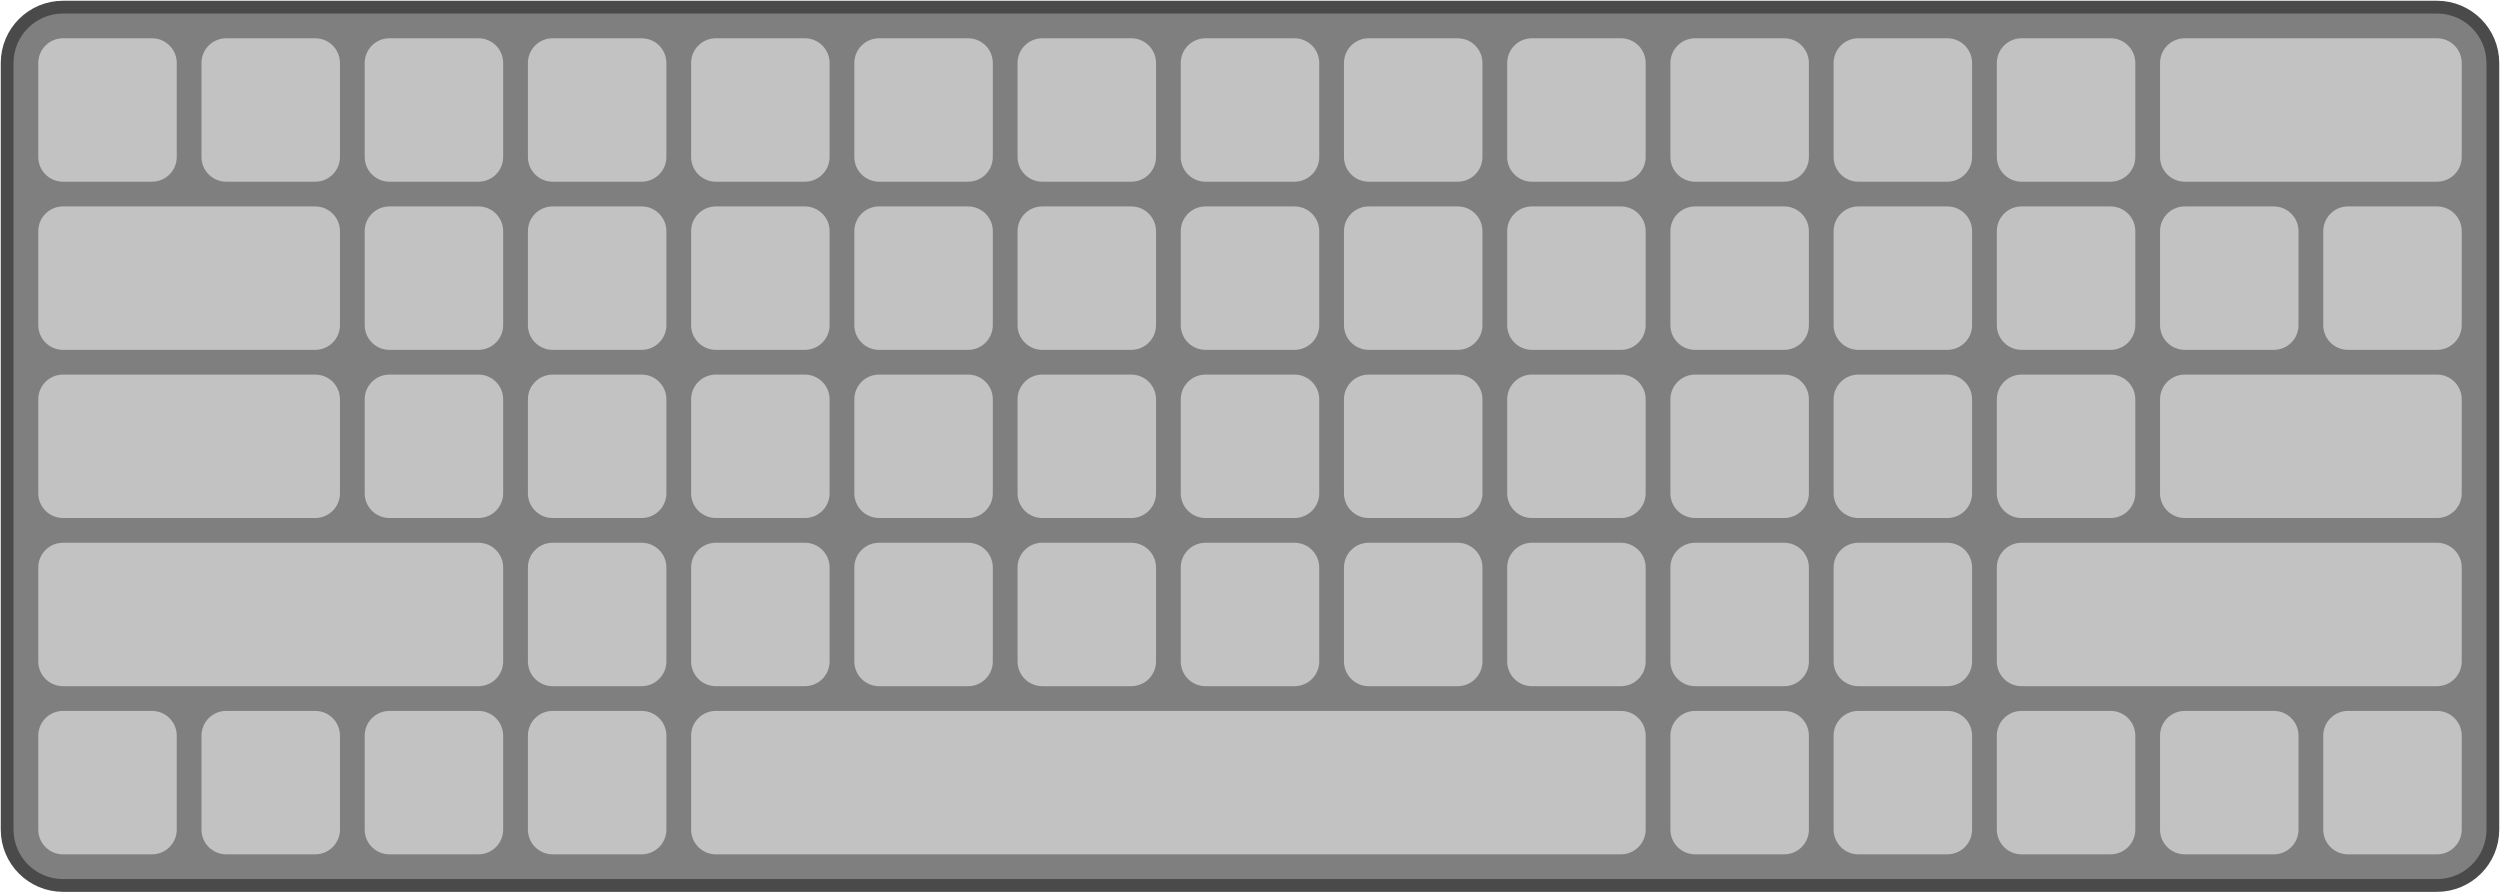
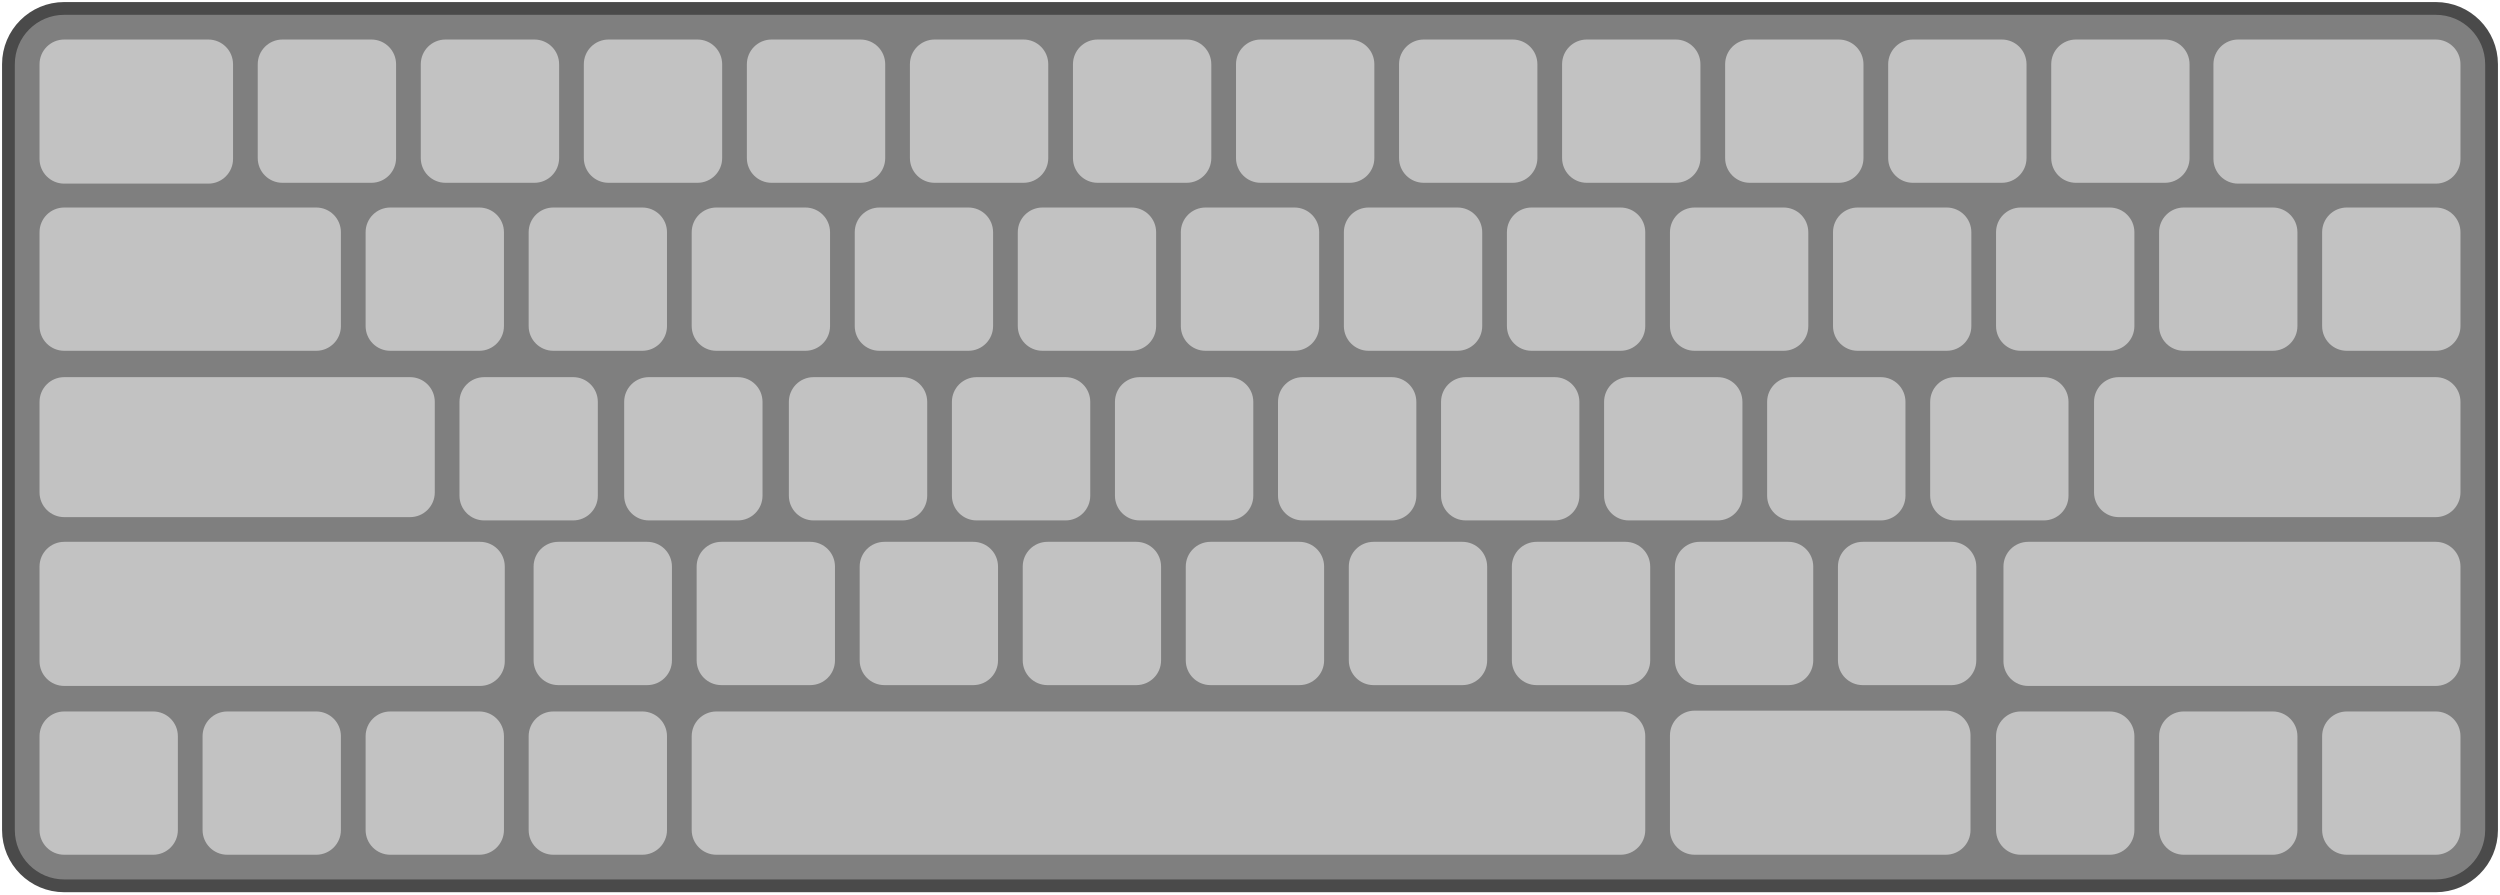
- <svg xmlns="http://www.w3.org/2000/svg" width="554" height="198" viewBox="0 0 554 198" fill="none">
-   <rect x="1.584" y="1.584" width="550.832" height="194.632" rx="12.376" fill="#2B2B2B" fill-opacity="0.6" stroke="#4A4A4A" stroke-width="2.832" />
-   <rect x="8.48" y="8.481" width="30.688" height="31.784" rx="5.48" fill="#C2C2C2" />
-   <rect x="8.48" y="45.745" width="66.856" height="31.784" rx="5.48" fill="#C2C2C2" />
-   <rect x="8.48" y="83.009" width="66.856" height="31.784" rx="5.48" fill="#C2C2C2" />
-   <rect x="8.48" y="120.273" width="103.024" height="31.784" rx="5.48" fill="#C2C2C2" />
-   <rect x="8.48" y="157.537" width="30.688" height="31.784" rx="5.48" fill="#C2C2C2" />
-   <rect x="297.824" y="8.481" width="30.688" height="31.784" rx="5.48" fill="#C2C2C2" />
-   <rect x="297.824" y="45.745" width="30.688" height="31.784" rx="5.48" fill="#C2C2C2" />
-   <rect x="297.824" y="83.009" width="30.688" height="31.784" rx="5.48" fill="#C2C2C2" />
-   <rect x="297.824" y="120.273" width="30.688" height="31.784" rx="5.48" fill="#C2C2C2" />
-   <rect x="153.152" y="8.481" width="30.688" height="31.784" rx="5.48" fill="#C2C2C2" />
-   <rect x="153.152" y="45.745" width="30.688" height="31.784" rx="5.48" fill="#C2C2C2" />
-   <rect x="153.152" y="83.009" width="30.688" height="31.784" rx="5.48" fill="#C2C2C2" />
-   <rect x="153.152" y="120.273" width="30.688" height="31.784" rx="5.48" fill="#C2C2C2" />
-   <rect x="153.152" y="157.537" width="211.528" height="31.784" rx="5.48" fill="#C2C2C2" />
-   <rect x="442.496" y="8.481" width="30.688" height="31.784" rx="5.48" fill="#C2C2C2" />
-   <rect x="442.496" y="45.745" width="30.688" height="31.784" rx="5.48" fill="#C2C2C2" />
-   <rect x="442.496" y="83.009" width="30.688" height="31.784" rx="5.48" fill="#C2C2C2" />
-   <rect x="442.496" y="157.537" width="30.688" height="31.784" rx="5.48" fill="#C2C2C2" />
-   <rect x="44.648" y="8.481" width="30.688" height="31.784" rx="5.48" fill="#C2C2C2" />
-   <rect x="44.648" y="157.537" width="30.688" height="31.784" rx="5.48" fill="#C2C2C2" />
-   <rect x="333.992" y="8.481" width="30.688" height="31.784" rx="5.48" fill="#C2C2C2" />
-   <rect x="333.992" y="45.745" width="30.688" height="31.784" rx="5.48" fill="#C2C2C2" />
-   <rect x="333.992" y="83.009" width="30.688" height="31.784" rx="5.48" fill="#C2C2C2" />
-   <rect x="333.992" y="120.273" width="30.688" height="31.784" rx="5.48" fill="#C2C2C2" />
-   <rect x="189.32" y="8.481" width="30.688" height="31.784" rx="5.48" fill="#C2C2C2" />
-   <rect x="189.32" y="45.745" width="30.688" height="31.784" rx="5.48" fill="#C2C2C2" />
-   <rect x="189.32" y="83.009" width="30.688" height="31.784" rx="5.48" fill="#C2C2C2" />
-   <rect x="189.32" y="120.273" width="30.688" height="31.784" rx="5.48" fill="#C2C2C2" />
-   <rect x="478.664" y="8.481" width="66.856" height="31.784" rx="5.48" fill="#C2C2C2" />
-   <rect x="478.664" y="45.745" width="30.688" height="31.784" rx="5.48" fill="#C2C2C2" />
-   <rect x="442.496" y="120.273" width="103.024" height="31.784" rx="5.48" fill="#C2C2C2" />
-   <rect x="478.664" y="157.537" width="30.688" height="31.784" rx="5.48" fill="#C2C2C2" />
-   <rect x="80.816" y="8.481" width="30.688" height="31.784" rx="5.48" fill="#C2C2C2" />
-   <rect x="80.816" y="45.745" width="30.688" height="31.784" rx="5.48" fill="#C2C2C2" />
-   <rect x="80.816" y="83.009" width="30.688" height="31.784" rx="5.48" fill="#C2C2C2" />
-   <rect x="80.816" y="157.537" width="30.688" height="31.784" rx="5.48" fill="#C2C2C2" />
-   <rect x="370.16" y="8.481" width="30.688" height="31.784" rx="5.48" fill="#C2C2C2" />
-   <rect x="370.16" y="45.745" width="30.688" height="31.784" rx="5.48" fill="#C2C2C2" />
-   <rect x="370.16" y="83.009" width="30.688" height="31.784" rx="5.48" fill="#C2C2C2" />
-   <rect x="370.16" y="120.273" width="30.688" height="31.784" rx="5.48" fill="#C2C2C2" />
-   <rect x="370.16" y="157.537" width="30.688" height="31.784" rx="5.48" fill="#C2C2C2" />
-   <rect x="225.488" y="8.481" width="30.688" height="31.784" rx="5.48" fill="#C2C2C2" />
-   <rect x="225.488" y="45.745" width="30.688" height="31.784" rx="5.48" fill="#C2C2C2" />
-   <rect x="225.488" y="83.009" width="30.688" height="31.784" rx="5.48" fill="#C2C2C2" />
-   <rect x="225.488" y="120.273" width="30.688" height="31.784" rx="5.48" fill="#C2C2C2" />
-   <rect x="514.832" y="45.745" width="30.688" height="31.784" rx="5.48" fill="#C2C2C2" />
-   <rect x="478.664" y="83.009" width="66.856" height="31.784" rx="5.48" fill="#C2C2C2" />
-   <rect x="514.832" y="157.537" width="30.688" height="31.784" rx="5.48" fill="#C2C2C2" />
-   <rect x="116.984" y="8.481" width="30.688" height="31.784" rx="5.48" fill="#C2C2C2" />
-   <rect x="116.984" y="45.745" width="30.688" height="31.784" rx="5.48" fill="#C2C2C2" />
-   <rect x="116.984" y="83.009" width="30.688" height="31.784" rx="5.48" fill="#C2C2C2" />
-   <rect x="116.984" y="120.273" width="30.688" height="31.784" rx="5.48" fill="#C2C2C2" />
-   <rect x="116.984" y="157.537" width="30.688" height="31.784" rx="5.48" fill="#C2C2C2" />
-   <rect x="406.328" y="8.481" width="30.688" height="31.784" rx="5.48" fill="#C2C2C2" />
-   <rect x="406.328" y="45.745" width="30.688" height="31.784" rx="5.48" fill="#C2C2C2" />
-   <rect x="406.328" y="83.009" width="30.688" height="31.784" rx="5.48" fill="#C2C2C2" />
-   <rect x="406.328" y="120.273" width="30.688" height="31.784" rx="5.48" fill="#C2C2C2" />
-   <rect x="406.328" y="157.537" width="30.688" height="31.784" rx="5.48" fill="#C2C2C2" />
-   <rect x="261.656" y="8.481" width="30.688" height="31.784" rx="5.48" fill="#C2C2C2" />
-   <rect x="261.656" y="45.745" width="30.688" height="31.784" rx="5.48" fill="#C2C2C2" />
-   <rect x="261.656" y="83.009" width="30.688" height="31.784" rx="5.48" fill="#C2C2C2" />
-   <rect x="261.656" y="120.273" width="30.688" height="31.784" rx="5.48" fill="#C2C2C2" />
+ <svg xmlns="http://www.w3.org/2000/svg" width="506" height="181" viewBox="0 0 506 181" fill="none">
+   <rect x="1.708" y="1.708" width="502.584" height="177.584" rx="11.292" fill="#2B2B2B" fill-opacity="0.6" stroke="#4A4A4A" stroke-width="2.584" />
+   <rect x="8" y="8" width="39.167" height="29.167" rx="5" fill="#C2C2C2" />
+   <rect x="8" y="42.001" width="61" height="29" rx="5" fill="#C2C2C2" />
+   <rect x="8" y="76.333" width="80" height="28.333" rx="5" fill="#C2C2C2" />
+   <rect x="8" y="109.667" width="94.167" height="29.167" rx="5" fill="#C2C2C2" />
+   <rect x="8" y="144.001" width="28" height="29" rx="5" fill="#C2C2C2" />
+   <rect x="283.167" y="8" width="28" height="29" rx="5" fill="#C2C2C2" />
+   <rect x="272" y="42.001" width="28" height="29" rx="5" fill="#C2C2C2" />
+   <rect x="258.667" y="76.333" width="28" height="29" rx="5" fill="#C2C2C2" />
+   <rect x="273" y="109.667" width="28" height="29" rx="5" fill="#C2C2C2" />
+   <rect x="151.167" y="8" width="28" height="29" rx="5" fill="#C2C2C2" />
+   <rect x="140" y="42.001" width="28" height="29" rx="5" fill="#C2C2C2" />
+   <rect x="126.333" y="76.333" width="28" height="29" rx="5" fill="#C2C2C2" />
+   <rect x="141" y="109.667" width="28" height="29" rx="5" fill="#C2C2C2" />
+   <rect x="140" y="144.001" width="193" height="29" rx="5" fill="#C2C2C2" />
+   <rect x="415.167" y="8" width="28" height="29" rx="5" fill="#C2C2C2" />
+   <rect x="404" y="42.001" width="28" height="29" rx="5" fill="#C2C2C2" />
+   <rect x="390.667" y="76.333" width="28" height="29" rx="5" fill="#C2C2C2" />
+   <rect x="404" y="144.001" width="28" height="29" rx="5" fill="#C2C2C2" />
+   <rect x="52.166" y="8" width="28" height="29" rx="5" fill="#C2C2C2" />
+   <rect x="41" y="144.001" width="28" height="29" rx="5" fill="#C2C2C2" />
+   <rect x="316.166" y="8" width="28" height="29" rx="5" fill="#C2C2C2" />
+   <rect x="305" y="42.001" width="28" height="29" rx="5" fill="#C2C2C2" />
+   <rect x="291.667" y="76.333" width="28" height="29" rx="5" fill="#C2C2C2" />
+   <rect x="306" y="109.667" width="28" height="29" rx="5" fill="#C2C2C2" />
+   <rect x="184.167" y="8" width="28" height="29" rx="5" fill="#C2C2C2" />
+   <rect x="173" y="42.001" width="28" height="29" rx="5" fill="#C2C2C2" />
+   <rect x="159.667" y="76.333" width="28" height="29" rx="5" fill="#C2C2C2" />
+   <rect x="174" y="109.667" width="28" height="29" rx="5" fill="#C2C2C2" />
+   <rect x="448" y="8" width="50" height="29.167" rx="5" fill="#C2C2C2" />
+   <rect x="437" y="42.001" width="28" height="29" rx="5" fill="#C2C2C2" />
+   <rect x="405.5" y="109.667" width="92.5" height="29.167" rx="5" fill="#C2C2C2" />
+   <rect x="437" y="144.001" width="28" height="29" rx="5" fill="#C2C2C2" />
+   <rect x="85.166" y="8" width="28" height="29" rx="5" fill="#C2C2C2" />
+   <rect x="74" y="42.001" width="28" height="29" rx="5" fill="#C2C2C2" />
+   <rect x="74" y="144.001" width="28" height="29" rx="5" fill="#C2C2C2" />
+   <rect x="349.167" y="8" width="28" height="29" rx="5" fill="#C2C2C2" />
+   <rect x="338" y="42.001" width="28" height="29" rx="5" fill="#C2C2C2" />
+   <rect x="324.667" y="76.333" width="28" height="29" rx="5" fill="#C2C2C2" />
+   <rect x="339" y="109.667" width="28" height="29" rx="5" fill="#C2C2C2" />
+   <rect x="338" y="143.833" width="60.833" height="29.167" rx="5" fill="#C2C2C2" />
+   <rect x="217.167" y="8" width="28" height="29" rx="5" fill="#C2C2C2" />
+   <rect x="206" y="42.001" width="28" height="29" rx="5" fill="#C2C2C2" />
+   <rect x="192.667" y="76.333" width="28" height="29" rx="5" fill="#C2C2C2" />
+   <rect x="207" y="109.667" width="28" height="29" rx="5" fill="#C2C2C2" />
+   <rect x="470" y="42.001" width="28" height="29" rx="5" fill="#C2C2C2" />
+   <rect x="423.833" y="76.333" width="74.167" height="28.333" rx="5" fill="#C2C2C2" />
+   <rect x="470" y="144.001" width="28" height="29" rx="5" fill="#C2C2C2" />
+   <rect x="118.166" y="8" width="28" height="29" rx="5" fill="#C2C2C2" />
+   <rect x="107" y="42.001" width="28" height="29" rx="5" fill="#C2C2C2" />
+   <rect x="93" y="76.333" width="28" height="29" rx="5" fill="#C2C2C2" />
+   <rect x="108" y="109.667" width="28" height="29" rx="5" fill="#C2C2C2" />
+   <rect x="107" y="144.001" width="28" height="29" rx="5" fill="#C2C2C2" />
+   <rect x="382.167" y="8" width="28" height="29" rx="5" fill="#C2C2C2" />
+   <rect x="371" y="42.001" width="28" height="29" rx="5" fill="#C2C2C2" />
+   <rect x="357.667" y="76.333" width="28" height="29" rx="5" fill="#C2C2C2" />
+   <rect x="372" y="109.667" width="28" height="29" rx="5" fill="#C2C2C2" />
+   <rect x="250.167" y="8" width="28" height="29" rx="5" fill="#C2C2C2" />
+   <rect x="239" y="42.001" width="28" height="29" rx="5" fill="#C2C2C2" />
+   <rect x="225.667" y="76.333" width="28" height="29" rx="5" fill="#C2C2C2" />
+   <rect x="240" y="109.667" width="28" height="29" rx="5" fill="#C2C2C2" />
</svg>
